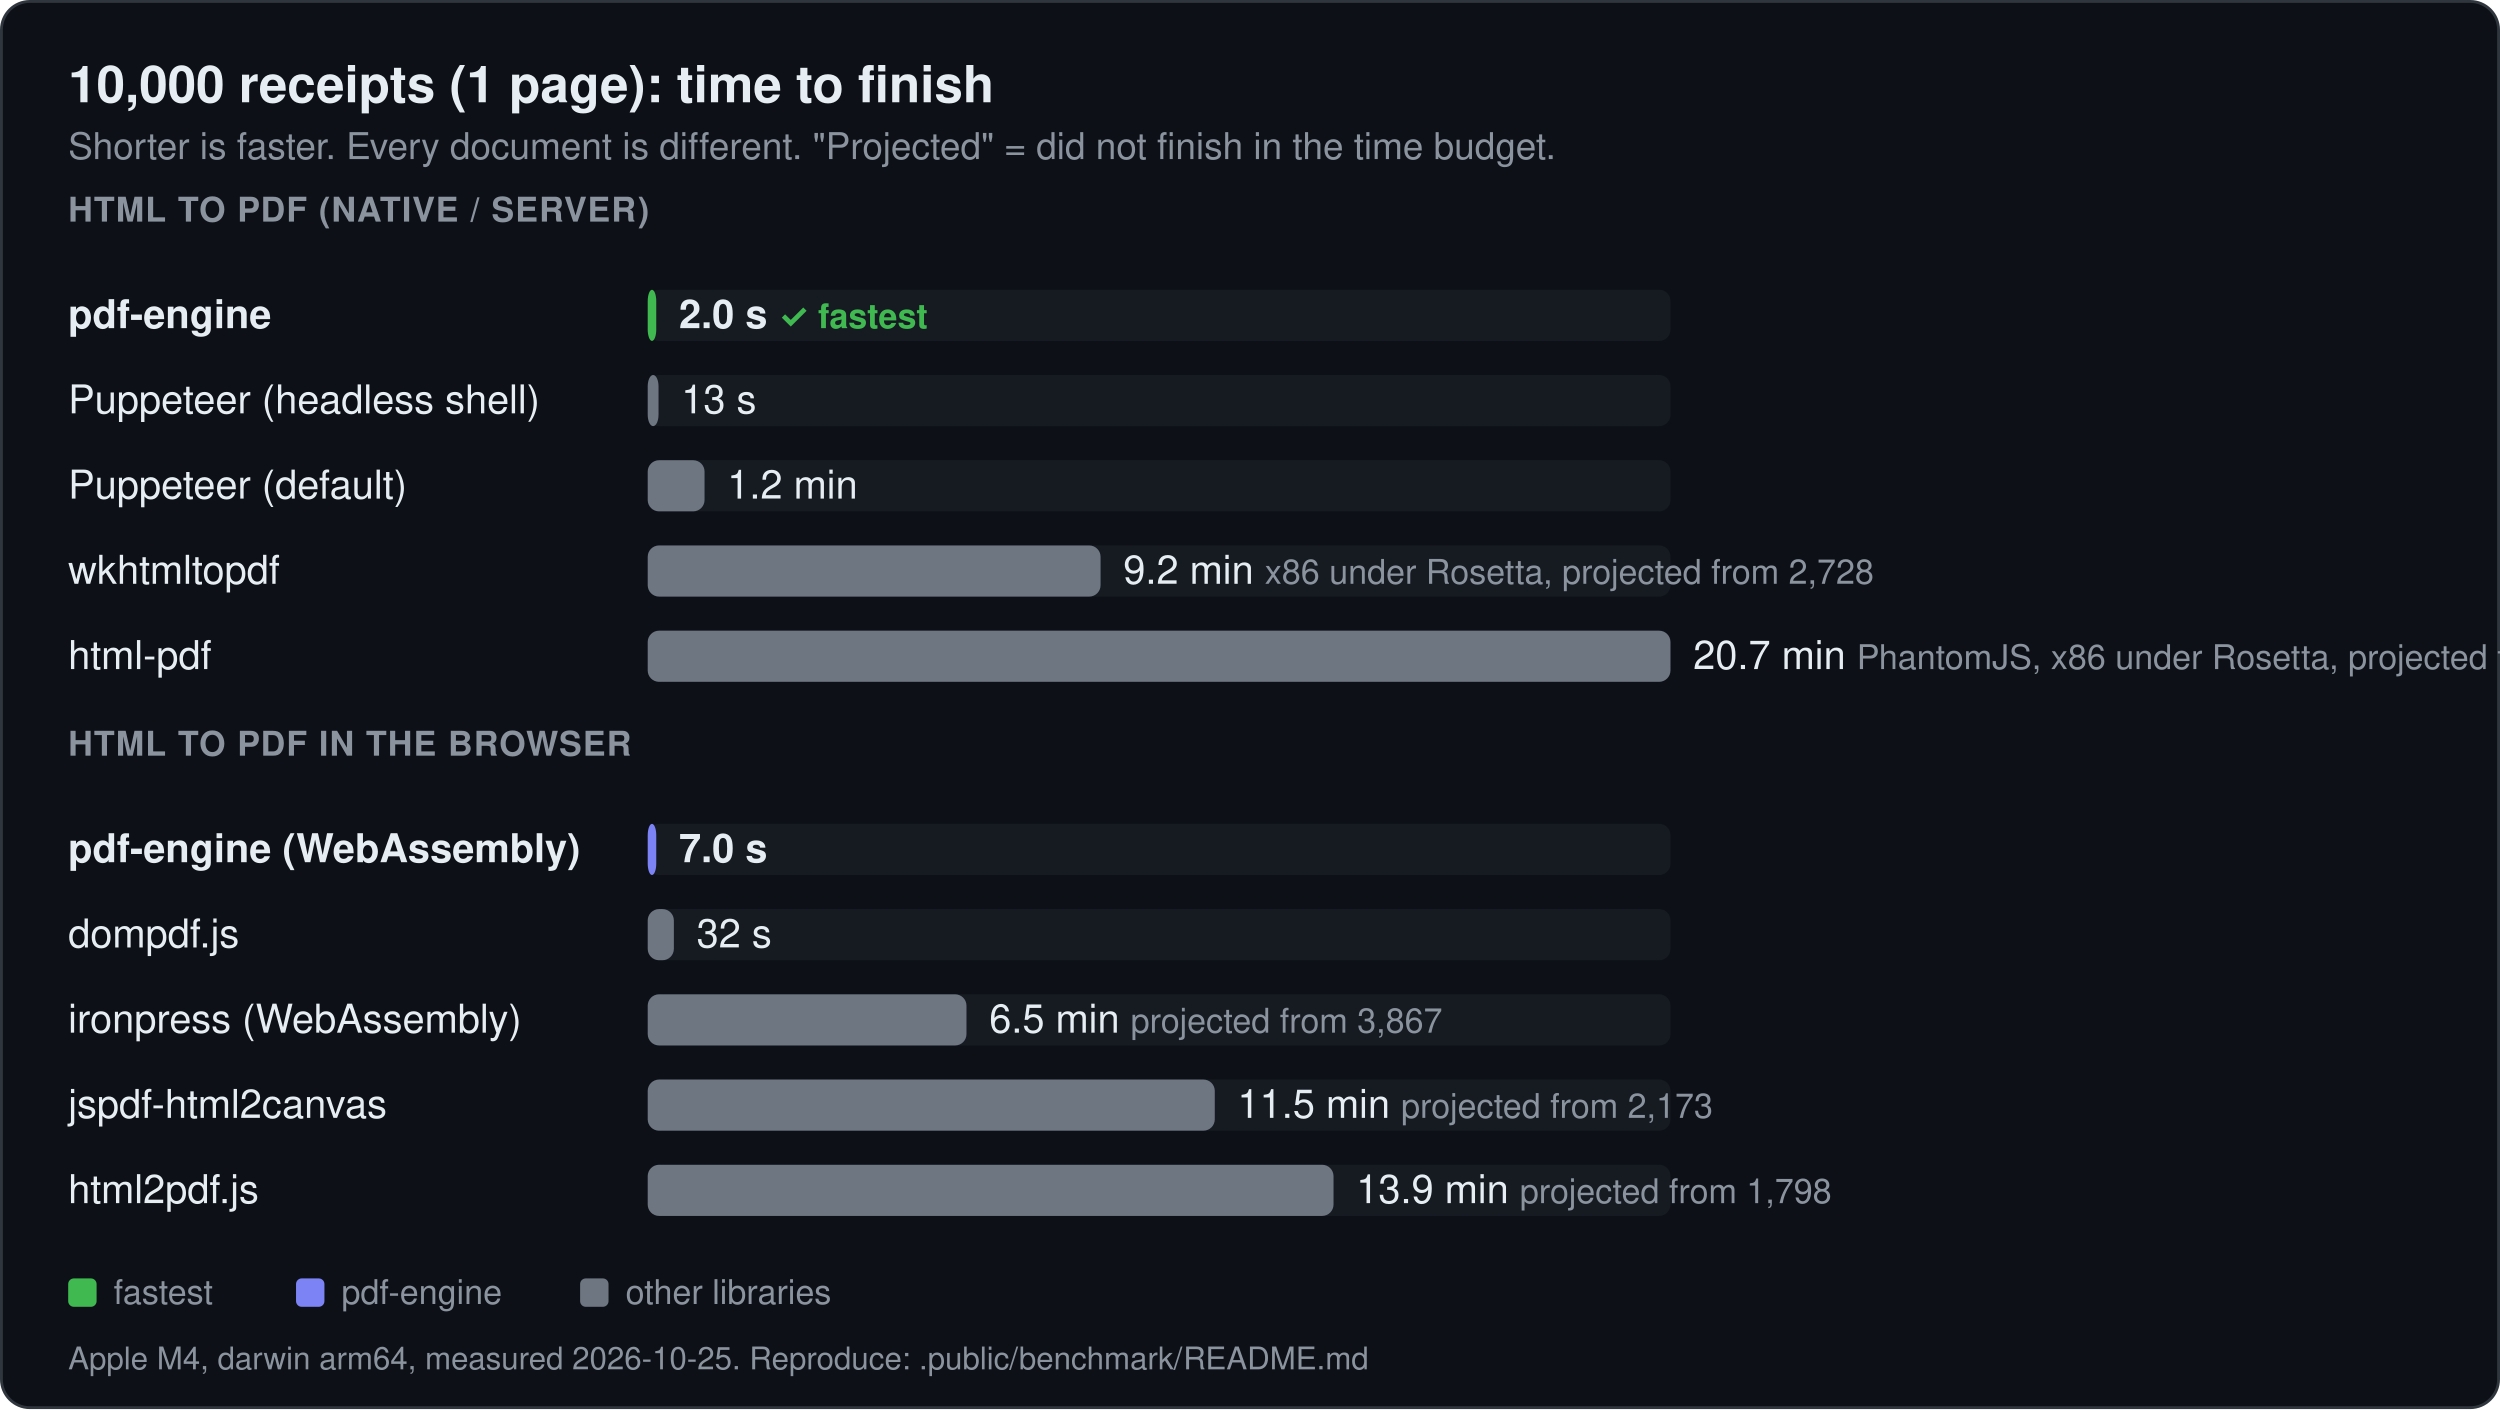
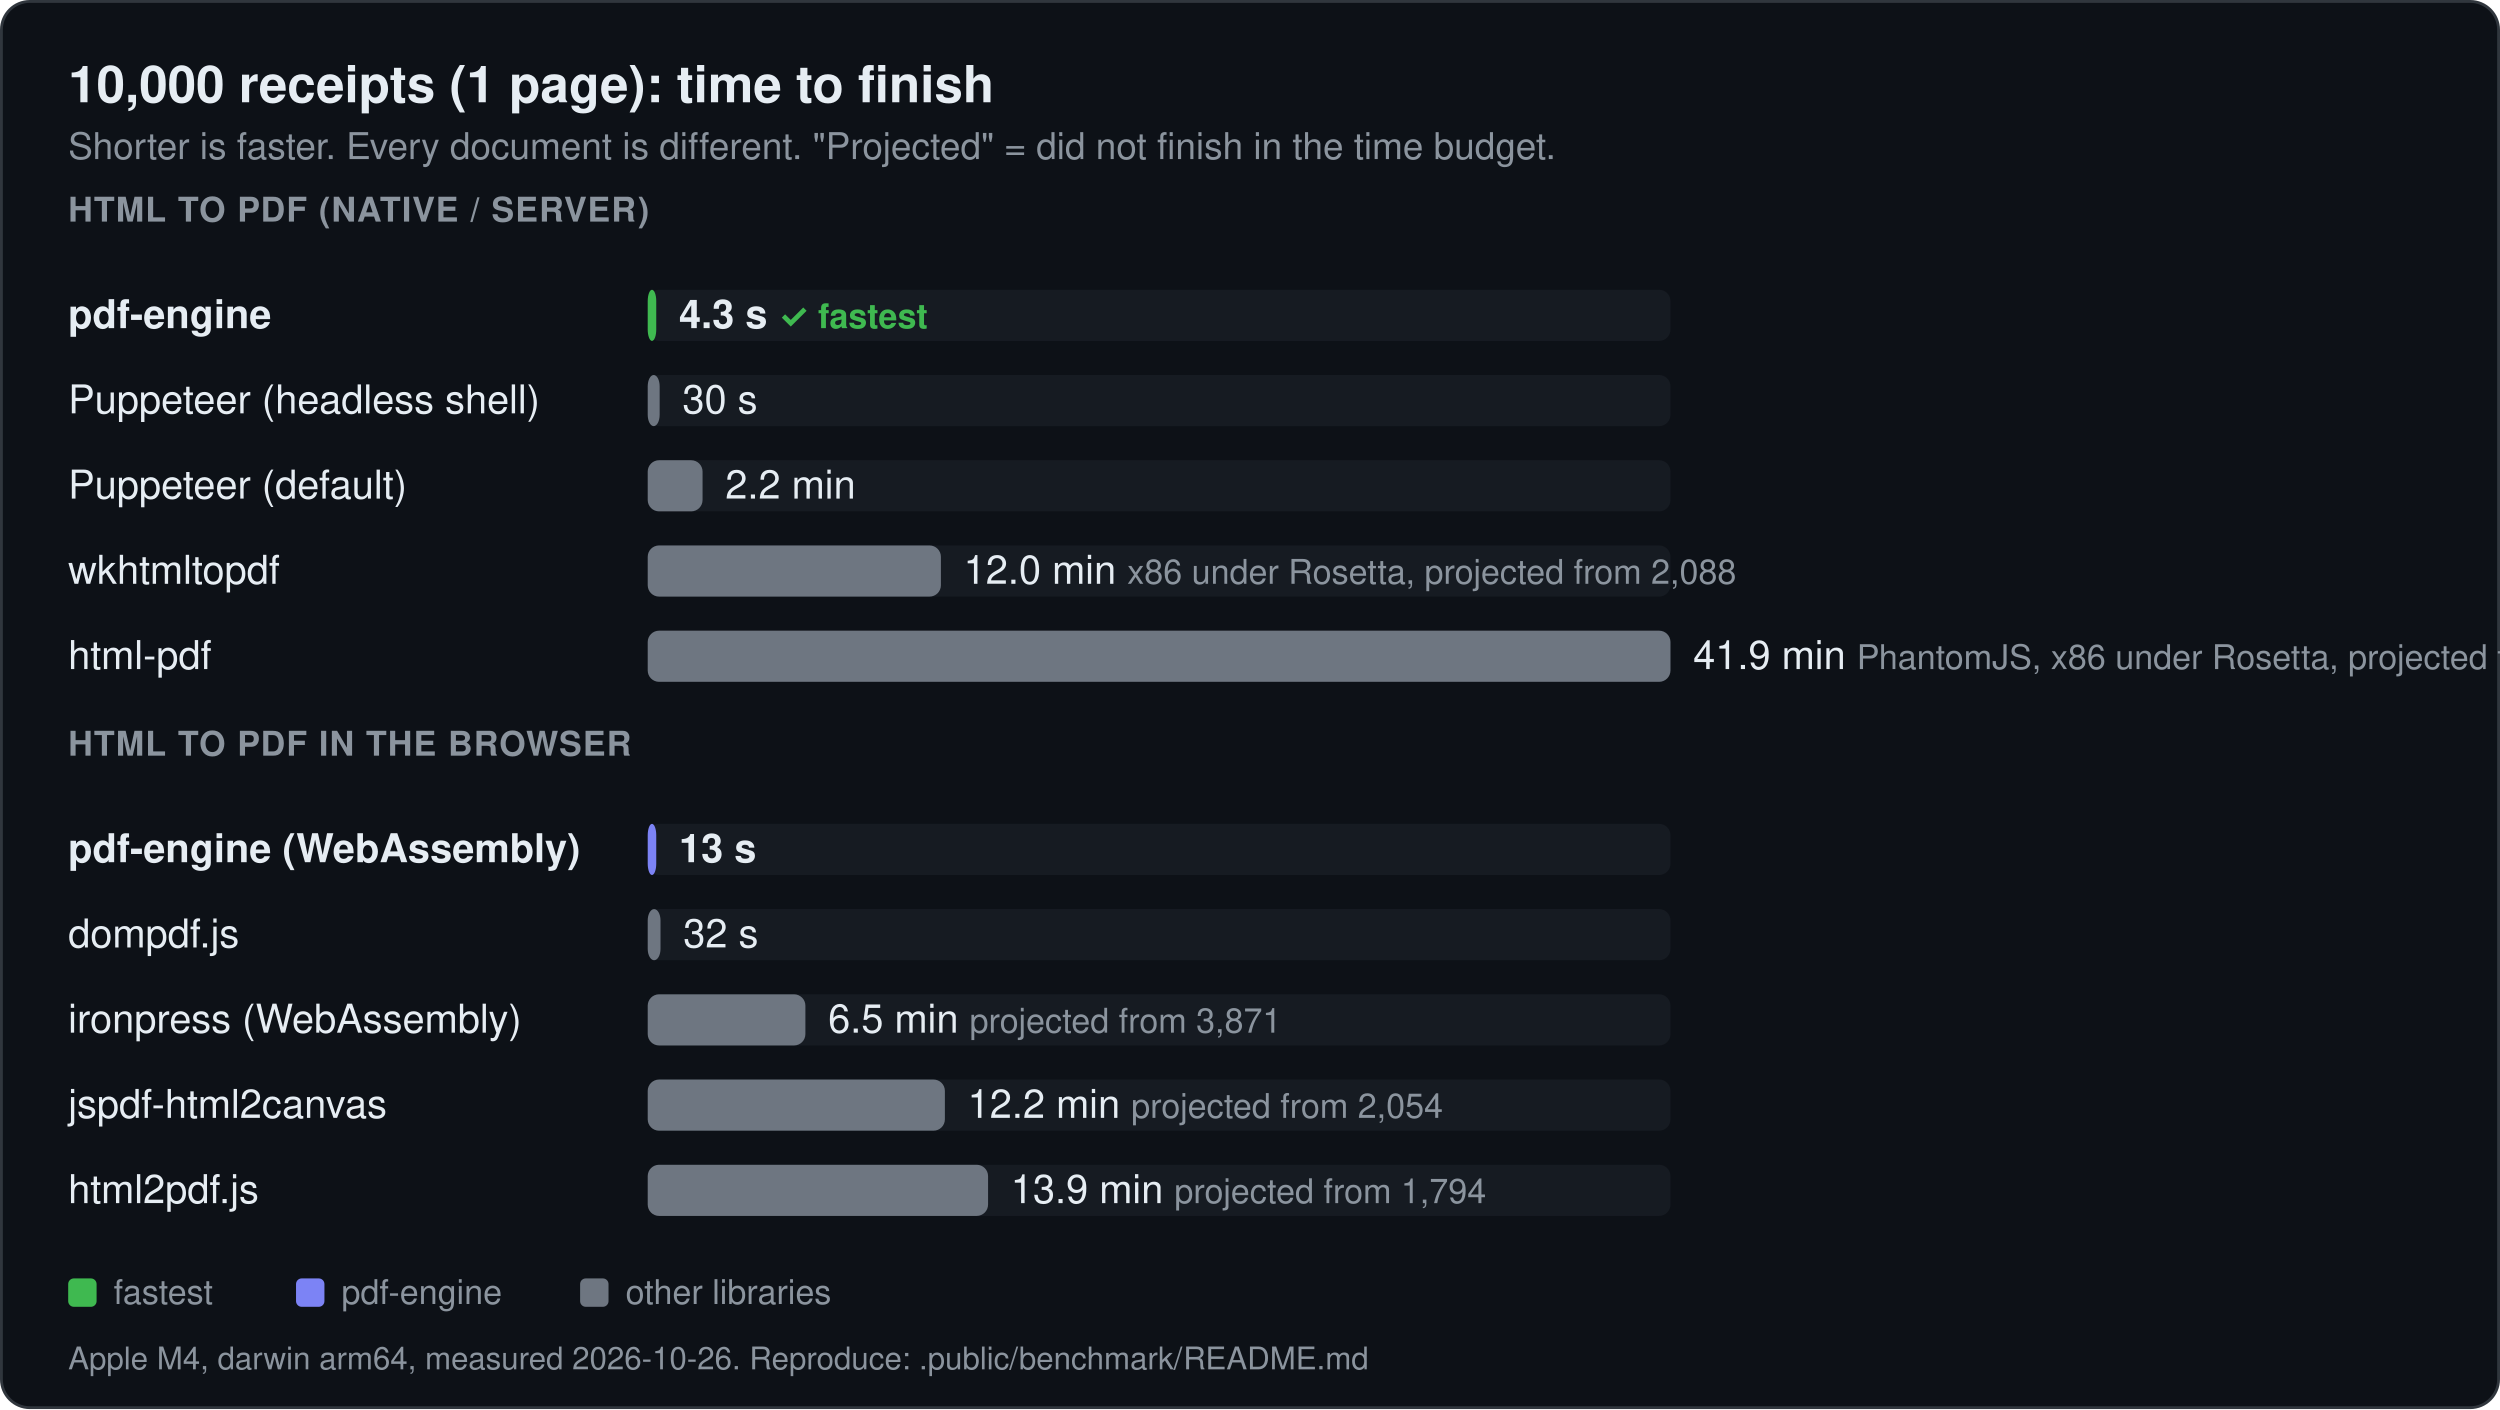
<svg xmlns="http://www.w3.org/2000/svg" width="880" height="496" viewBox="0 0 880 496" role="img" aria-labelledby="t d" font-family="-apple-system, BlinkMacSystemFont, 'Segoe UI', Helvetica, Arial, sans-serif">
  <rect x="0.5" y="0.5" width="879" height="495" rx="10" fill="#0d1117" stroke="#30363d" />
  <text x="24" y="36" font-size="18" font-weight="700" fill="#e6edf3">10,000 receipts (1 page): time to finish</text>
  <text x="24" y="56" font-size="13" fill="#8b949e">Shorter is faster. Every document is different. "Projected" = did not finish in the time budget.</text>
  <text x="24" y="78" font-size="12" font-weight="600" fill="#8b949e" letter-spacing="0.4">HTML TO PDF (NATIVE / SERVER)</text>
  <text x="24" y="115.5" font-size="14" fill="#e6edf3" font-weight="700">pdf-engine</text>
  <rect x="228" y="102" width="360" height="18" rx="4" fill="#161b22" />
  <rect x="228" y="102" width="3.0" height="18" rx="4" fill="#3fb950" />
-   <text x="239.0" y="115.5" font-size="14" fill="#e6edf3" font-weight="700">2.0 s <tspan fill="#3fb950" font-weight="700" font-size="12">✓ fastest</tspan>
+   <text x="239.0" y="115.5" font-size="14" fill="#e6edf3" font-weight="700">4.3 s <tspan fill="#3fb950" font-weight="700" font-size="12">✓ fastest</tspan>
  </text>
  <text x="24" y="145.5" font-size="14" fill="#e6edf3" font-weight="400">Puppeteer (headless shell)</text>
  <rect x="228" y="132" width="360" height="18" rx="4" fill="#161b22" />
-   <rect x="228" y="132" width="3.8" height="18" rx="4" fill="#6e7681" />
-   <text x="239.8" y="145.5" font-size="14" fill="#e6edf3" font-weight="500">13 s</text>
+   <rect x="228" y="132" width="4.2" height="18" rx="4" fill="#6e7681" />
+   <text x="240.2" y="145.5" font-size="14" fill="#e6edf3" font-weight="500">30 s</text>
  <text x="24" y="175.5" font-size="14" fill="#e6edf3" font-weight="400">Puppeteer (default)</text>
  <rect x="228" y="162" width="360" height="18" rx="4" fill="#161b22" />
-   <rect x="228" y="162" width="20.0" height="18" rx="4" fill="#6e7681" />
-   <text x="256.0" y="175.5" font-size="14" fill="#e6edf3" font-weight="500">1.2 min</text>
+   <rect x="228" y="162" width="19.3" height="18" rx="4" fill="#6e7681" />
+   <text x="255.3" y="175.5" font-size="14" fill="#e6edf3" font-weight="500">2.2 min</text>
  <text x="24" y="205.5" font-size="14" fill="#e6edf3" font-weight="400">wkhtmltopdf</text>
  <rect x="228" y="192" width="360" height="18" rx="4" fill="#161b22" />
-   <rect x="228" y="192" width="159.4" height="18" rx="4" fill="#6e7681" />
-   <text x="395.4" y="205.5" font-size="14" fill="#e6edf3" font-weight="500">9.2 min <tspan fill="#8b949e" font-weight="400" font-size="12">x86 under Rosetta, projected from 2,728</tspan>
+   <rect x="228" y="192" width="103.2" height="18" rx="4" fill="#6e7681" />
+   <text x="339.2" y="205.5" font-size="14" fill="#e6edf3" font-weight="500">12.0 min <tspan fill="#8b949e" font-weight="400" font-size="12">x86 under Rosetta, projected from 2,088</tspan>
  </text>
  <text x="24" y="235.5" font-size="14" fill="#e6edf3" font-weight="400">html-pdf</text>
  <rect x="228" y="222" width="360" height="18" rx="4" fill="#161b22" />
  <rect x="228" y="222" width="360.0" height="18" rx="4" fill="#6e7681" />
-   <text x="596.0" y="235.5" font-size="14" fill="#e6edf3" font-weight="500">20.7 min <tspan fill="#8b949e" font-weight="400" font-size="12">PhantomJS, x86 under Rosetta, projected from 1,214</tspan>
+   <text x="596.0" y="235.5" font-size="14" fill="#e6edf3" font-weight="500">41.9 min <tspan fill="#8b949e" font-weight="400" font-size="12">PhantomJS, x86 under Rosetta, projected from 599</tspan>
  </text>
  <text x="24" y="266" font-size="12" font-weight="600" fill="#8b949e" letter-spacing="0.4">HTML TO PDF IN THE BROWSER</text>
  <text x="24" y="303.5" font-size="14" fill="#e6edf3" font-weight="700">pdf-engine (WebAssembly)</text>
  <rect x="228" y="290" width="360" height="18" rx="4" fill="#161b22" />
  <rect x="228" y="290" width="3.0" height="18" rx="4" fill="#7c83f5" />
-   <text x="239.0" y="303.5" font-size="14" fill="#e6edf3" font-weight="700">7.0 s</text>
+   <text x="239.0" y="303.5" font-size="14" fill="#e6edf3" font-weight="700">13 s</text>
  <text x="24" y="333.5" font-size="14" fill="#e6edf3" font-weight="400">dompdf.js</text>
  <rect x="228" y="320" width="360" height="18" rx="4" fill="#161b22" />
-   <rect x="228" y="320" width="9.2" height="18" rx="4" fill="#6e7681" />
-   <text x="245.2" y="333.5" font-size="14" fill="#e6edf3" font-weight="500">32 s</text>
+   <rect x="228" y="320" width="4.5" height="18" rx="4" fill="#6e7681" />
+   <text x="240.5" y="333.5" font-size="14" fill="#e6edf3" font-weight="500">32 s</text>
  <text x="24" y="363.5" font-size="14" fill="#e6edf3" font-weight="400">ironpress (WebAssembly)</text>
  <rect x="228" y="350" width="360" height="18" rx="4" fill="#161b22" />
-   <rect x="228" y="350" width="112.2" height="18" rx="4" fill="#6e7681" />
-   <text x="348.2" y="363.5" font-size="14" fill="#e6edf3" font-weight="500">6.5 min <tspan fill="#8b949e" font-weight="400" font-size="12">projected from 3,867</tspan>
+   <rect x="228" y="350" width="55.5" height="18" rx="4" fill="#6e7681" />
+   <text x="291.5" y="363.5" font-size="14" fill="#e6edf3" font-weight="500">6.5 min <tspan fill="#8b949e" font-weight="400" font-size="12">projected from 3,871</tspan>
  </text>
  <text x="24" y="393.5" font-size="14" fill="#e6edf3" font-weight="400">jspdf-html2canvas</text>
  <rect x="228" y="380" width="360" height="18" rx="4" fill="#161b22" />
-   <rect x="228" y="380" width="199.6" height="18" rx="4" fill="#6e7681" />
-   <text x="435.6" y="393.5" font-size="14" fill="#e6edf3" font-weight="500">11.5 min <tspan fill="#8b949e" font-weight="400" font-size="12">projected from 2,173</tspan>
+   <rect x="228" y="380" width="104.6" height="18" rx="4" fill="#6e7681" />
+   <text x="340.6" y="393.5" font-size="14" fill="#e6edf3" font-weight="500">12.2 min <tspan fill="#8b949e" font-weight="400" font-size="12">projected from 2,054</tspan>
  </text>
  <text x="24" y="423.5" font-size="14" fill="#e6edf3" font-weight="400">html2pdf.js</text>
  <rect x="228" y="410" width="360" height="18" rx="4" fill="#161b22" />
-   <rect x="228" y="410" width="241.4" height="18" rx="4" fill="#6e7681" />
-   <text x="477.4" y="423.5" font-size="14" fill="#e6edf3" font-weight="500">13.9 min <tspan fill="#8b949e" font-weight="400" font-size="12">projected from 1,798</tspan>
+   <rect x="228" y="410" width="119.8" height="18" rx="4" fill="#6e7681" />
+   <text x="355.8" y="423.5" font-size="14" fill="#e6edf3" font-weight="500">13.9 min <tspan fill="#8b949e" font-weight="400" font-size="12">projected from 1,794</tspan>
  </text>
  <rect x="24" y="450" width="10" height="10" rx="2" fill="#3fb950" />
  <text x="40" y="459" font-size="12" fill="#8b949e">fastest</text>
  <rect x="104.2" y="450" width="10" height="10" rx="2" fill="#7c83f5" />
  <text x="120.2" y="459" font-size="12" fill="#8b949e">pdf-engine</text>
  <rect x="204.2" y="450" width="10" height="10" rx="2" fill="#6e7681" />
  <text x="220.2" y="459" font-size="12" fill="#8b949e">other libraries</text>
-   <text x="24" y="482" font-size="11" fill="#8b949e">Apple M4, darwin arm64, measured 2026-10-25. Reproduce: .public/benchmark/README.md</text>
+   <text x="24" y="482" font-size="11" fill="#8b949e">Apple M4, darwin arm64, measured 2026-10-26. Reproduce: .public/benchmark/README.md</text>
</svg>
